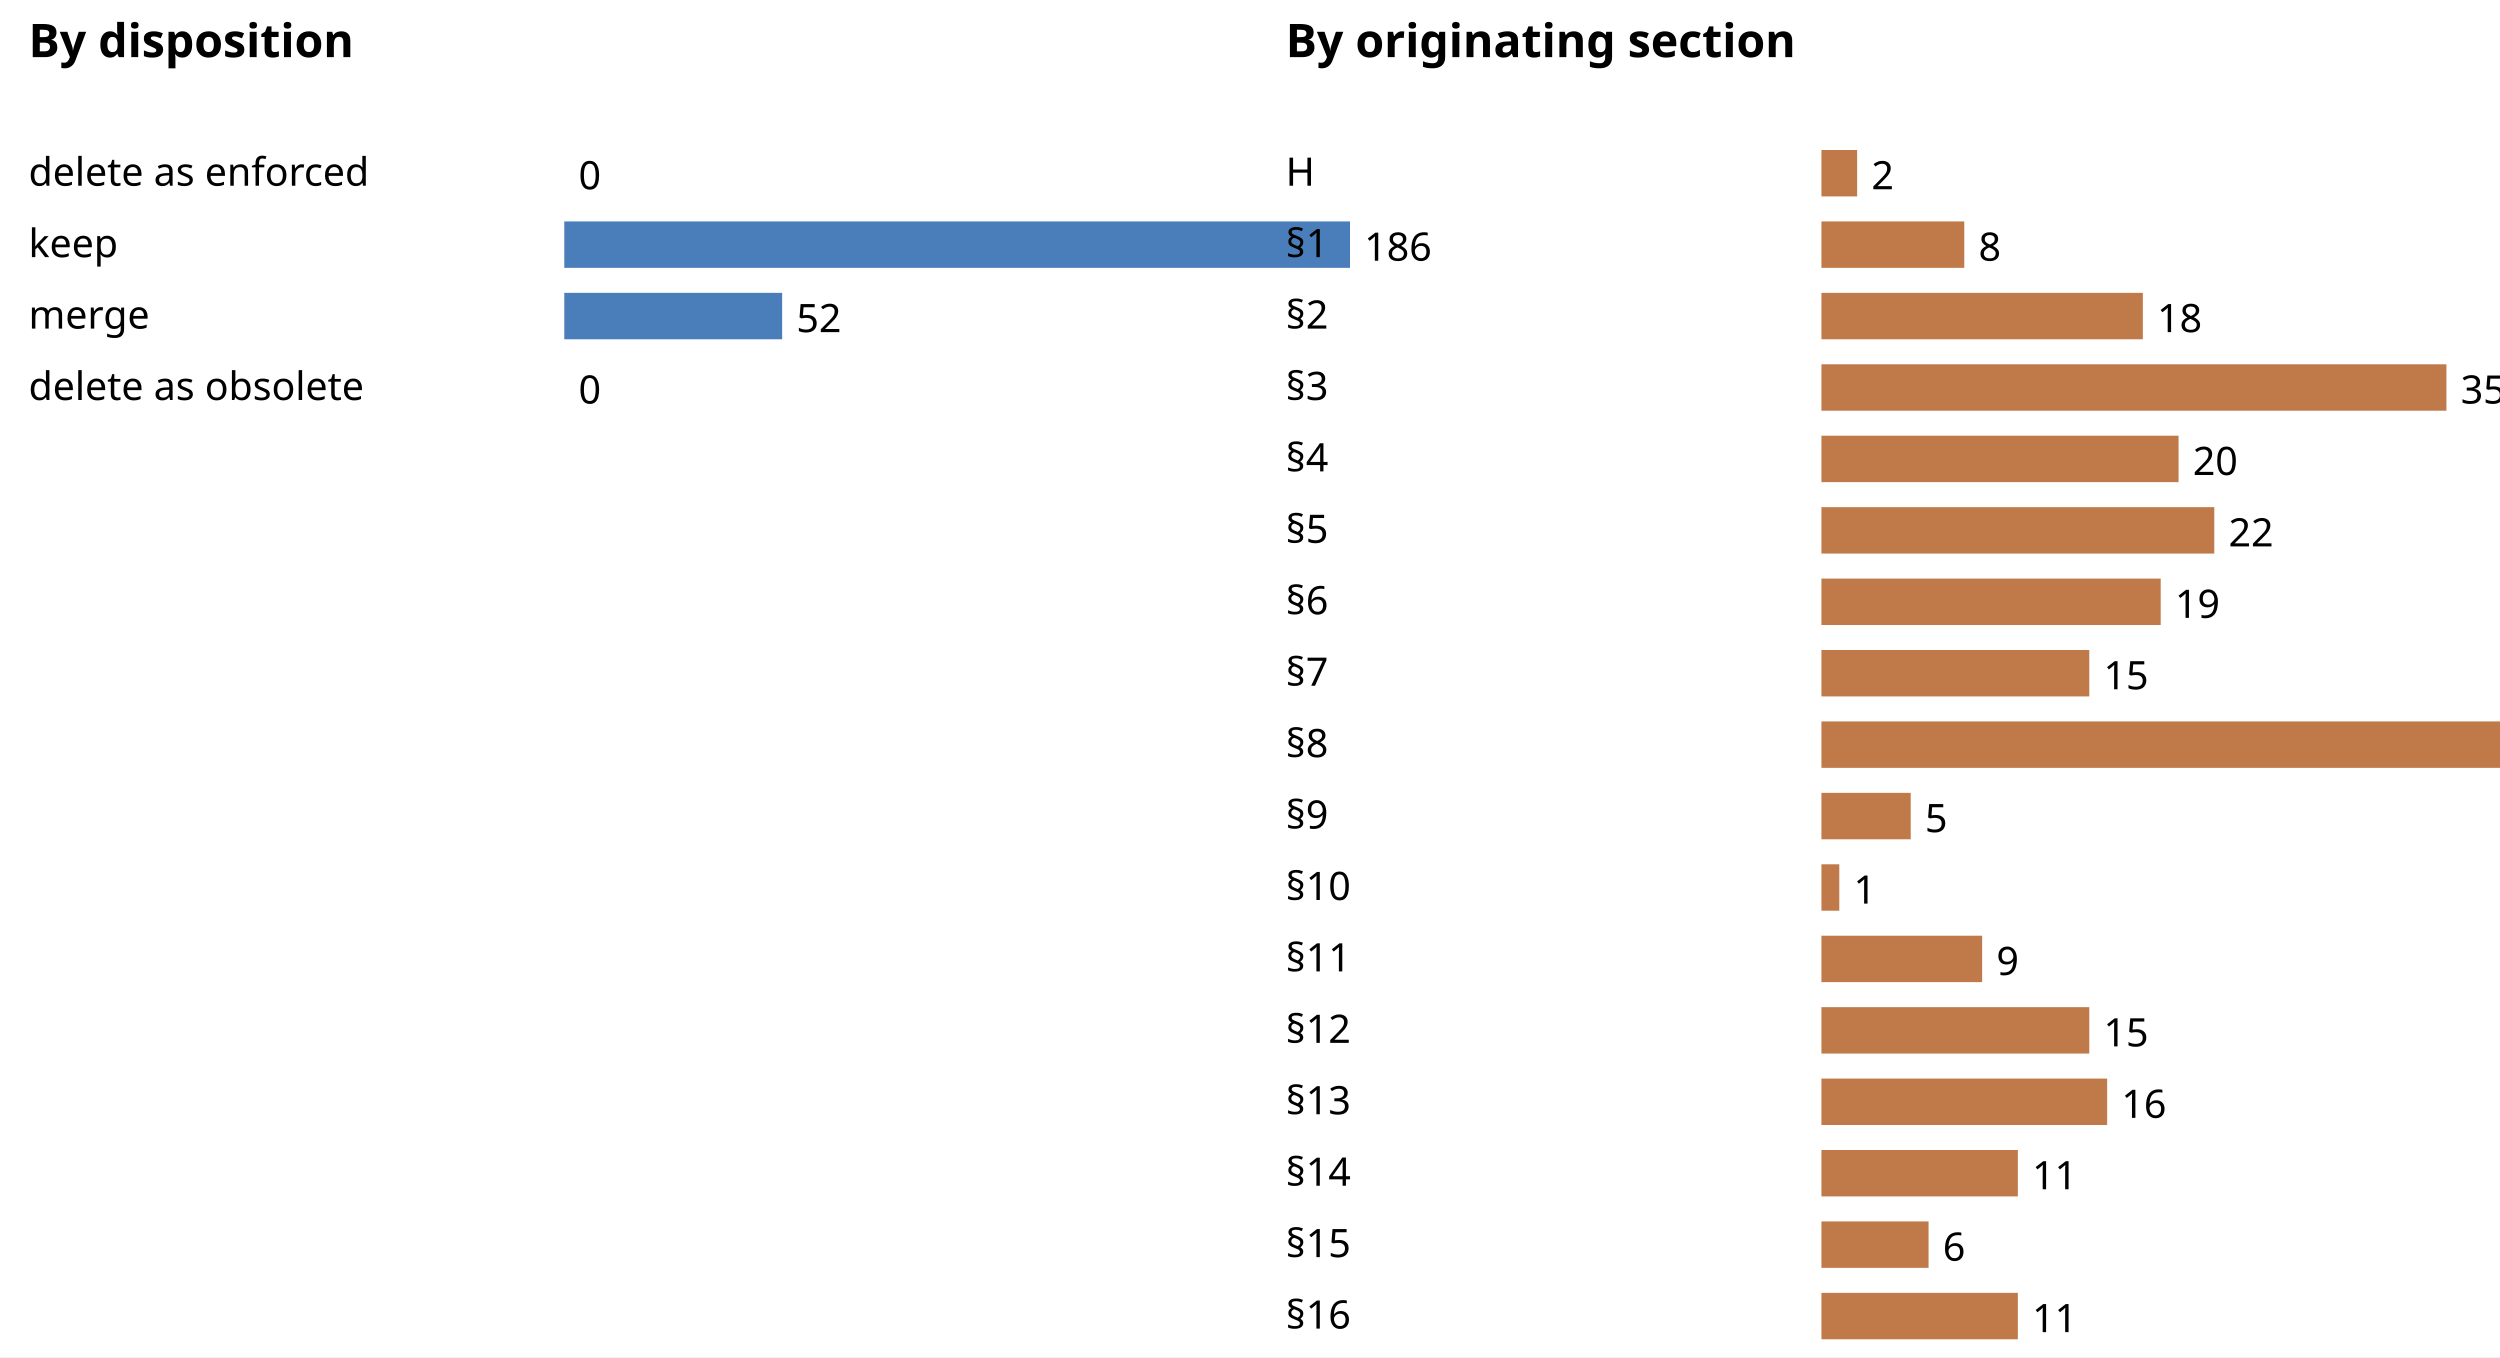
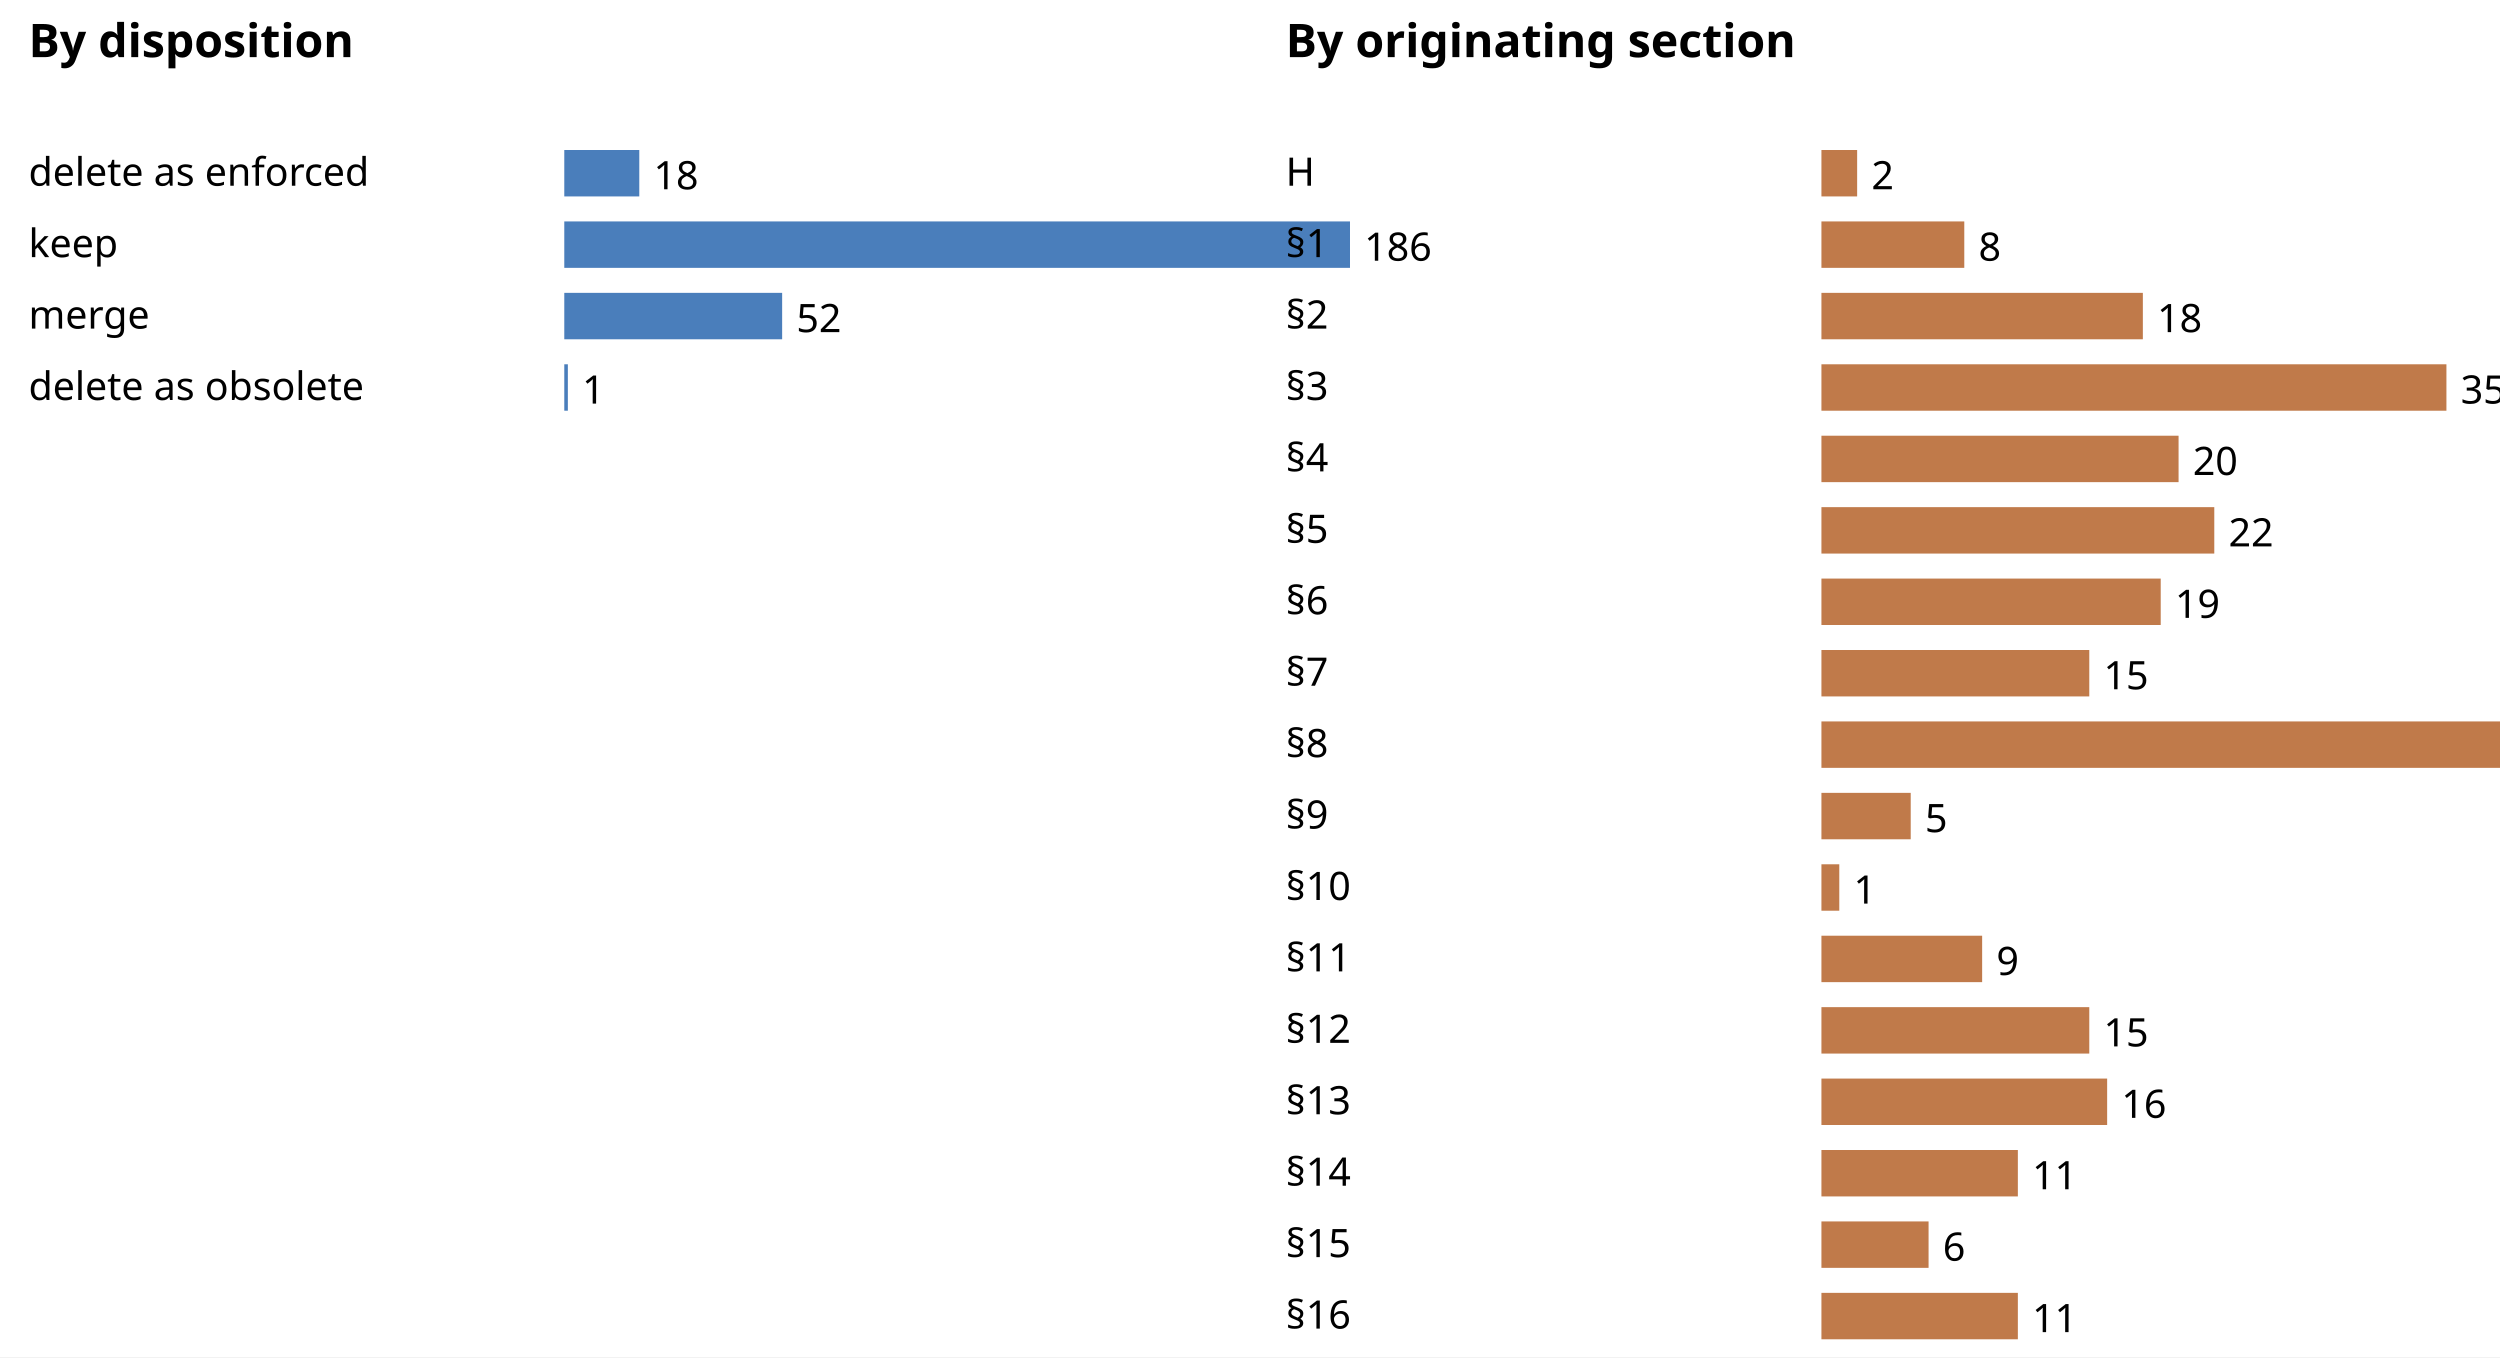
<svg xmlns="http://www.w3.org/2000/svg" width="700" height="380" viewBox="0 0 700 380" font-family="system-ui,sans-serif">
  <rect width="700" height="380" fill="white" />
  <text x="8" y="16" font-size="13" font-weight="bold">By disposition</text>
  <text x="8" y="52" font-size="11">delete as enforced</text>
-   <rect x="158" y="42" width="0" height="13" fill="#4a7ebb" />
-   <text x="162" y="53" font-size="11">0</text>
+   <rect x="158" y="42" width="21" height="13" fill="#4a7ebb" />
+   <text x="183" y="53" font-size="11">18</text>
  <text x="8" y="72" font-size="11">keep</text>
  <rect x="158" y="62" width="220" height="13" fill="#4a7ebb" />
  <text x="382" y="73" font-size="11">186</text>
  <text x="8" y="92" font-size="11">merge</text>
  <rect x="158" y="82" width="61" height="13" fill="#4a7ebb" />
  <text x="223" y="93" font-size="11">52</text>
  <text x="8" y="112" font-size="11">delete as obsolete</text>
-   <rect x="158" y="102" width="0" height="13" fill="#4a7ebb" />
-   <text x="162" y="113" font-size="11">0</text>
+   <rect x="158" y="102" width="1" height="13" fill="#4a7ebb" />
+   <text x="163" y="113" font-size="11">1</text>
  <text x="360" y="16" font-size="13" font-weight="bold">By originating section</text>
  <text x="360" y="52" font-size="11">H</text>
  <rect x="510" y="42" width="10" height="13" fill="#c07a4a" />
  <text x="524" y="53" font-size="11">2</text>
  <text x="360" y="72" font-size="11">§1</text>
  <rect x="510" y="62" width="40" height="13" fill="#c07a4a" />
  <text x="554" y="73" font-size="11">8</text>
  <text x="360" y="92" font-size="11">§2</text>
  <rect x="510" y="82" width="90" height="13" fill="#c07a4a" />
  <text x="604" y="93" font-size="11">18</text>
  <text x="360" y="112" font-size="11">§3</text>
  <rect x="510" y="102" width="175" height="13" fill="#c07a4a" />
  <text x="689" y="113" font-size="11">35</text>
  <text x="360" y="132" font-size="11">§4</text>
  <rect x="510" y="122" width="100" height="13" fill="#c07a4a" />
  <text x="614" y="133" font-size="11">20</text>
  <text x="360" y="152" font-size="11">§5</text>
  <rect x="510" y="142" width="110" height="13" fill="#c07a4a" />
  <text x="624" y="153" font-size="11">22</text>
  <text x="360" y="172" font-size="11">§6</text>
  <rect x="510" y="162" width="95" height="13" fill="#c07a4a" />
  <text x="609" y="173" font-size="11">19</text>
  <text x="360" y="192" font-size="11">§7</text>
  <rect x="510" y="182" width="75" height="13" fill="#c07a4a" />
  <text x="589" y="193" font-size="11">15</text>
  <text x="360" y="212" font-size="11">§8</text>
  <rect x="510" y="202" width="220" height="13" fill="#c07a4a" />
  <text x="734" y="213" font-size="11">44</text>
  <text x="360" y="232" font-size="11">§9</text>
  <rect x="510" y="222" width="25" height="13" fill="#c07a4a" />
  <text x="539" y="233" font-size="11">5</text>
  <text x="360" y="252" font-size="11">§10</text>
  <rect x="510" y="242" width="5" height="13" fill="#c07a4a" />
  <text x="519" y="253" font-size="11">1</text>
  <text x="360" y="272" font-size="11">§11</text>
  <rect x="510" y="262" width="45" height="13" fill="#c07a4a" />
  <text x="559" y="273" font-size="11">9</text>
  <text x="360" y="292" font-size="11">§12</text>
  <rect x="510" y="282" width="75" height="13" fill="#c07a4a" />
  <text x="589" y="293" font-size="11">15</text>
  <text x="360" y="312" font-size="11">§13</text>
  <rect x="510" y="302" width="80" height="13" fill="#c07a4a" />
  <text x="594" y="313" font-size="11">16</text>
  <text x="360" y="332" font-size="11">§14</text>
  <rect x="510" y="322" width="55" height="13" fill="#c07a4a" />
  <text x="569" y="333" font-size="11">11</text>
  <text x="360" y="352" font-size="11">§15</text>
  <rect x="510" y="342" width="30" height="13" fill="#c07a4a" />
  <text x="544" y="353" font-size="11">6</text>
  <text x="360" y="372" font-size="11">§16</text>
  <rect x="510" y="362" width="55" height="13" fill="#c07a4a" />
  <text x="569" y="373" font-size="11">11</text>
</svg>
